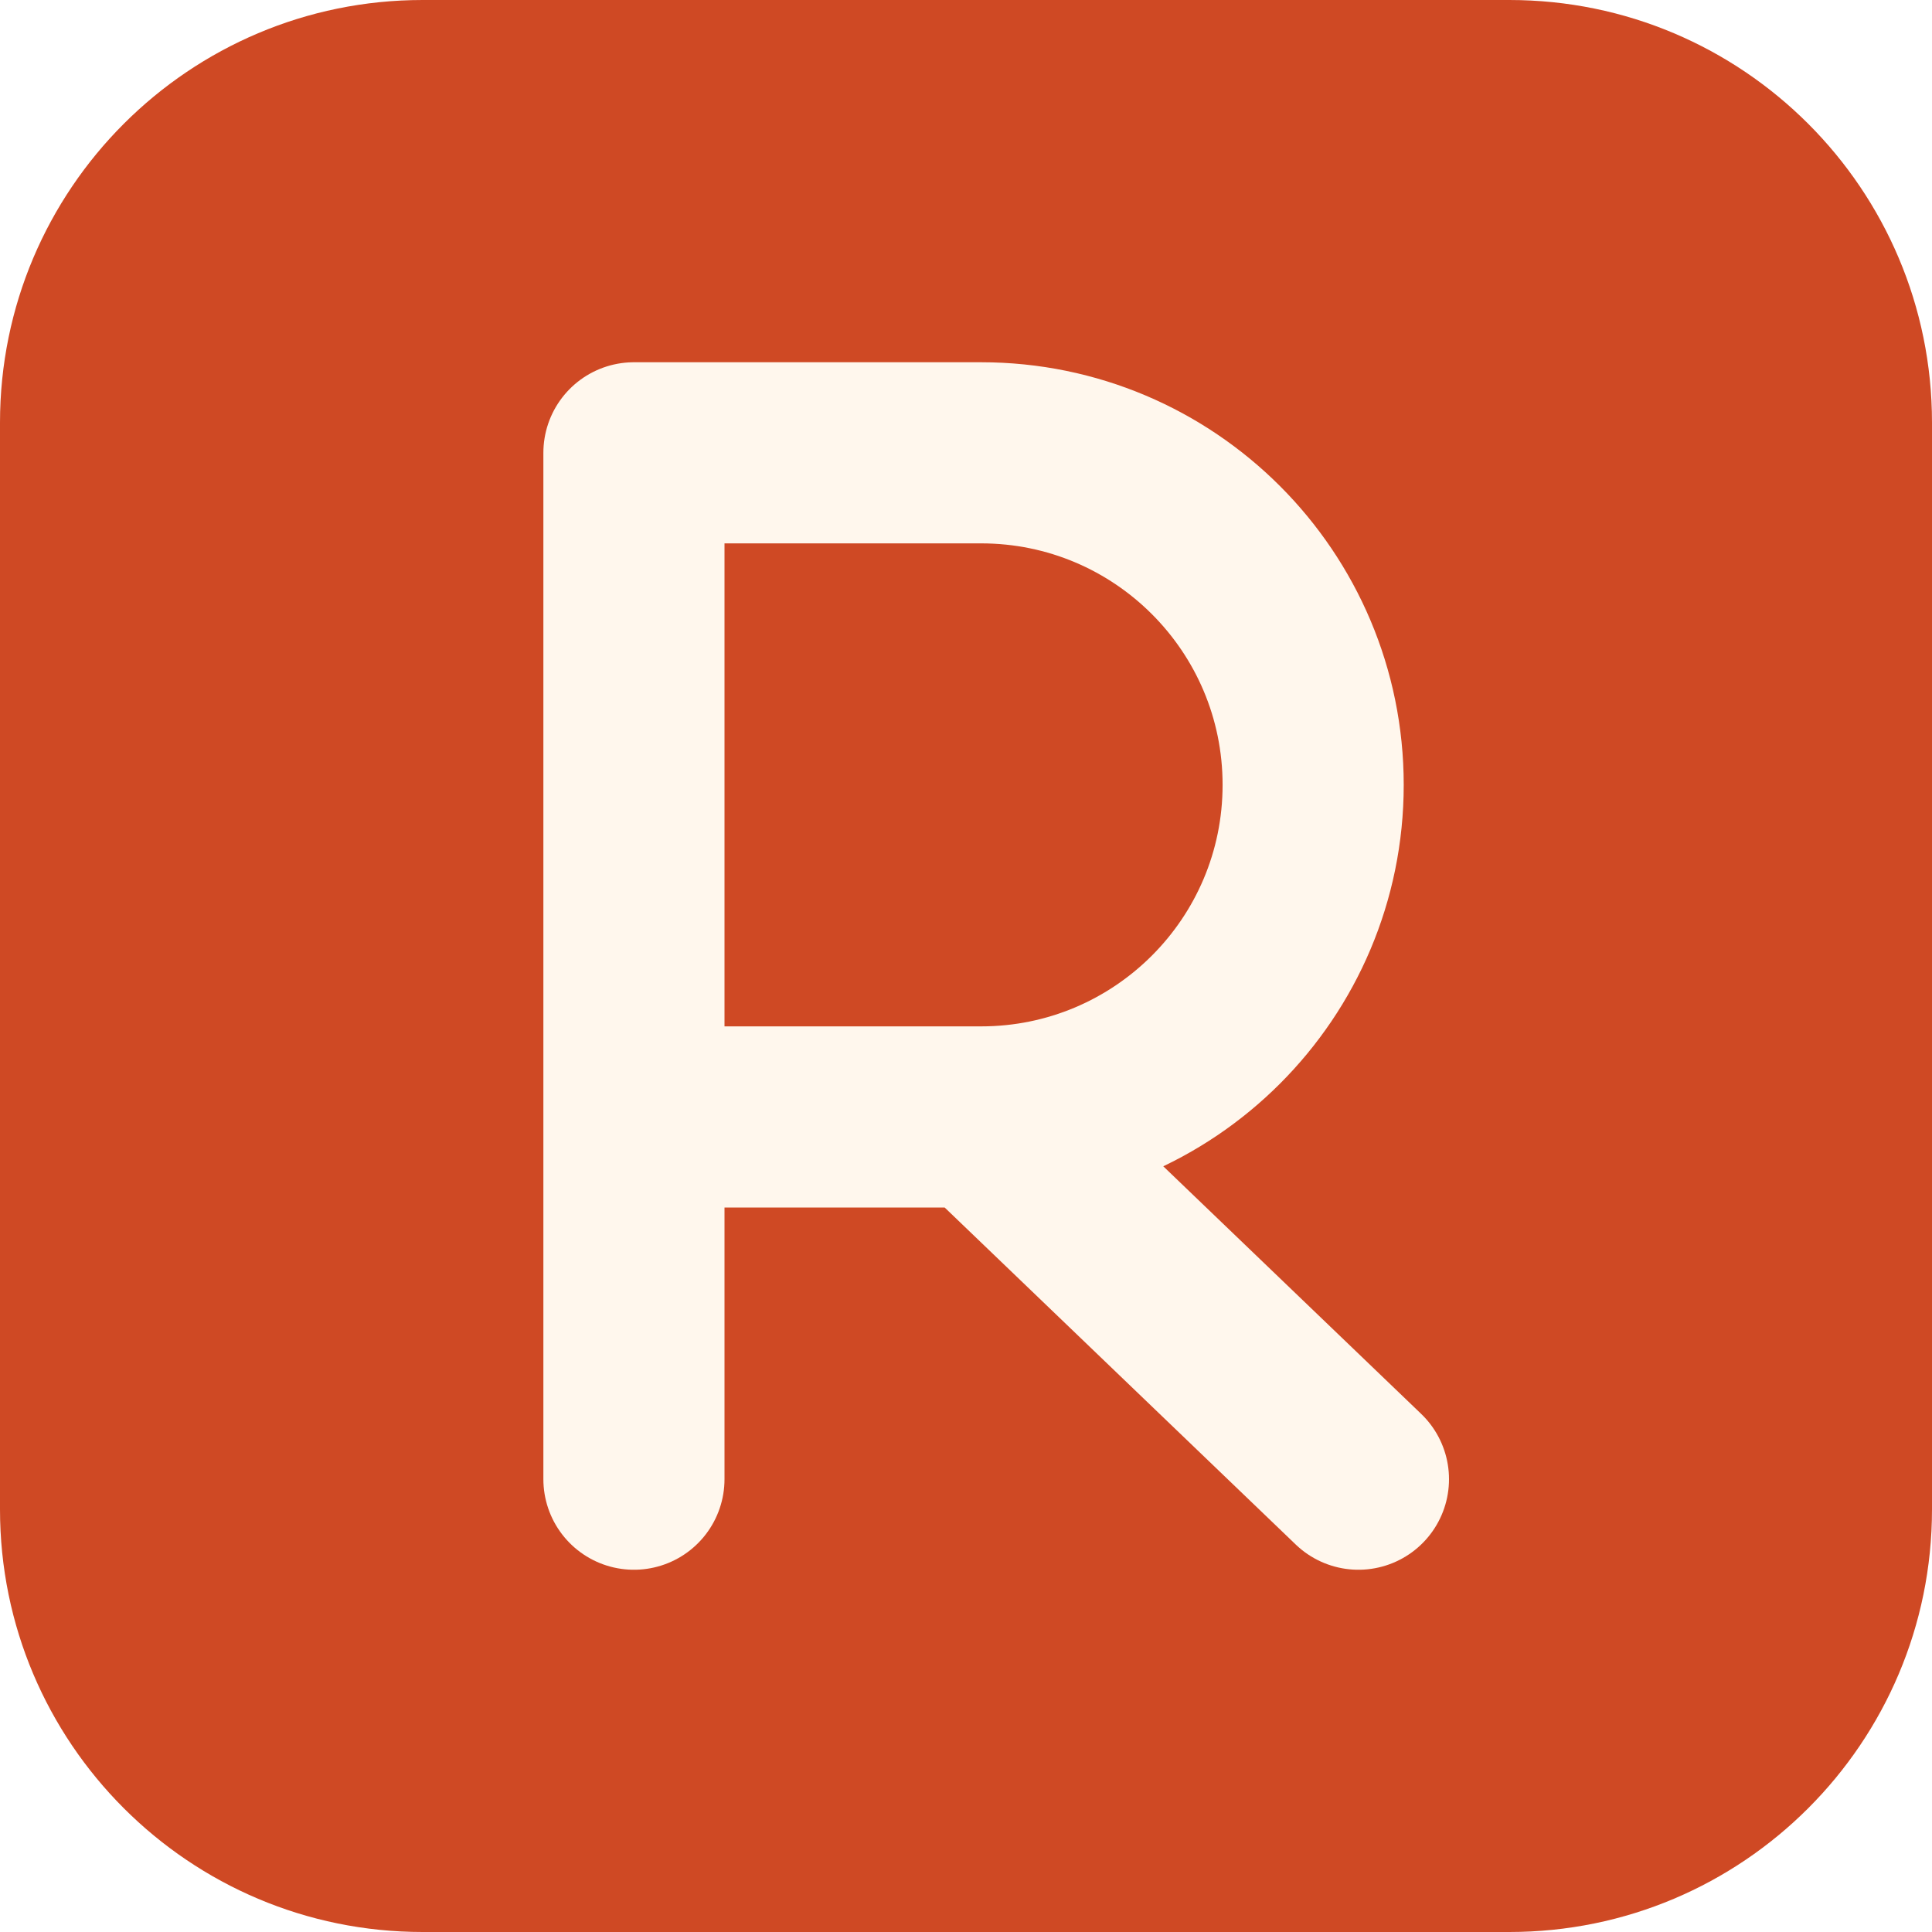
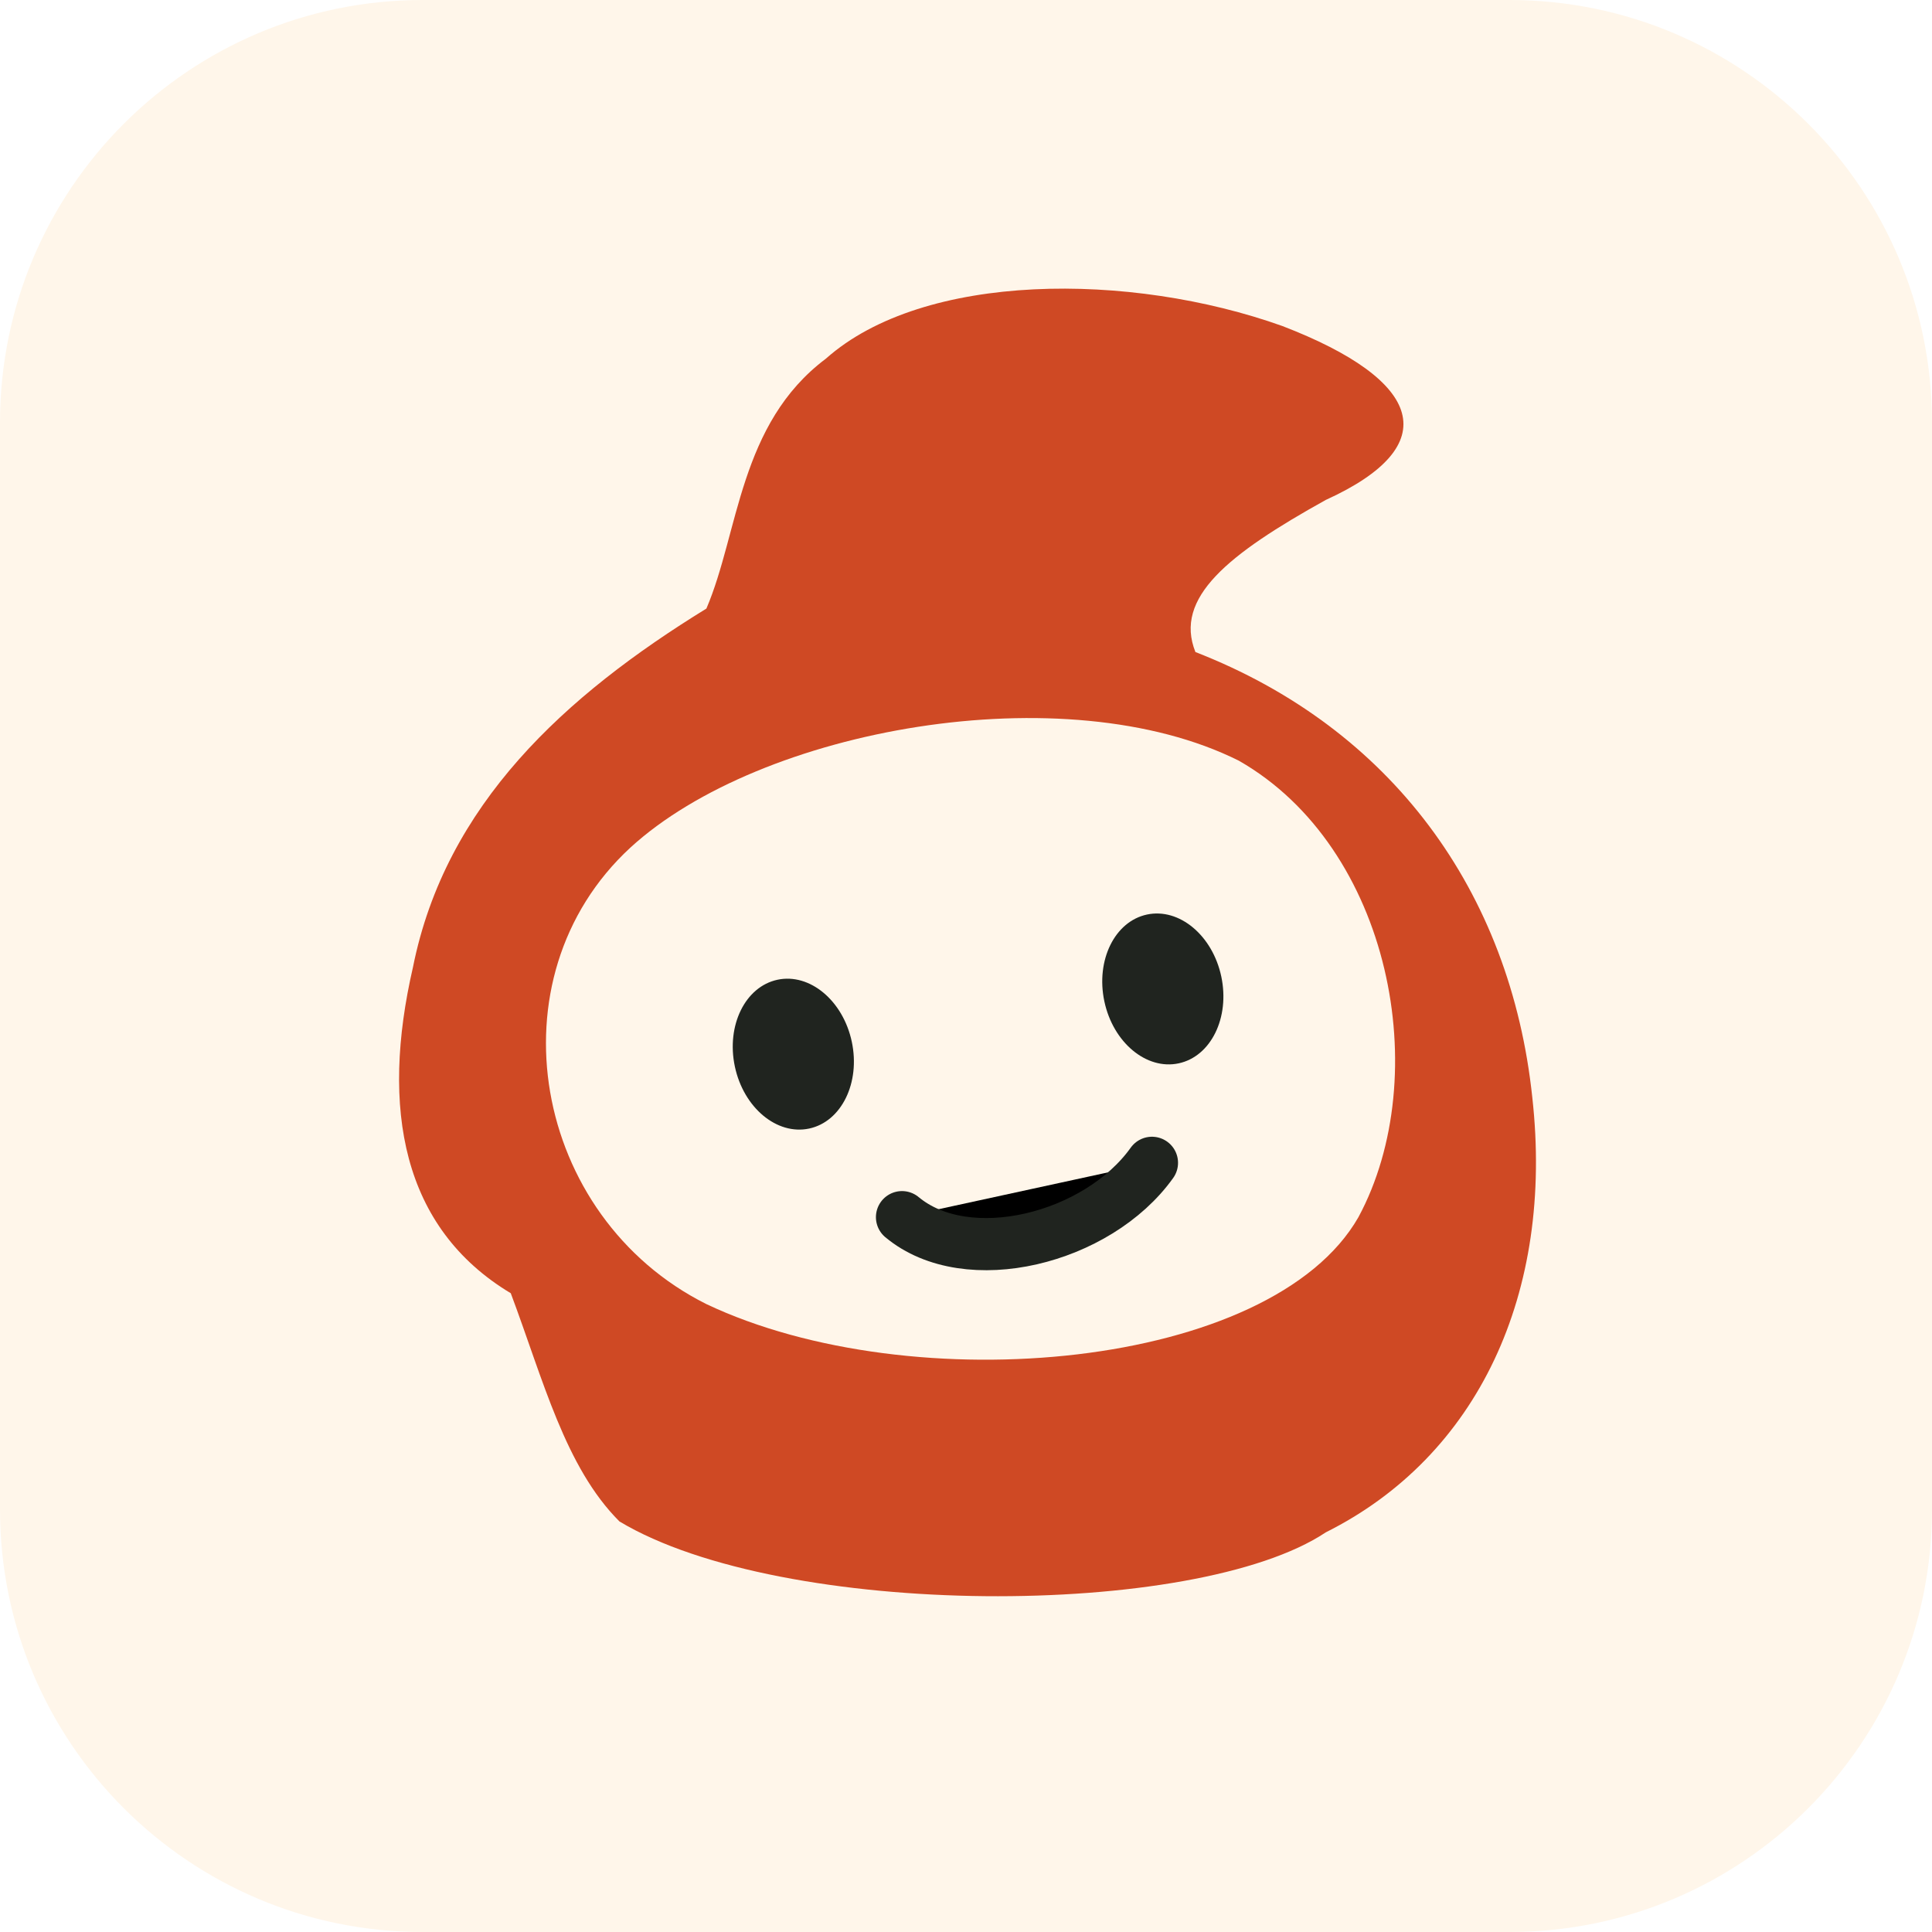
<svg xmlns="http://www.w3.org/2000/svg" width="1024" height="1024" viewBox="0 0 128 128">
-   <rect width="128" height="128" rx="28" fill="#CF4924" />
-   <path d="M42 98V30h23a22 22 0 0 1 0 44H42m23 0 25 24" fill="none" stroke="#FFF7ED" stroke-width="12" stroke-linecap="round" stroke-linejoin="round" />
+   <rect width="128" height="128" rx="28" fill="#FFF6EA" />
+   <g transform="translate(18 18) scale(.72)">
+     <path id="body-crest" d="M22 94C12 88 10 77 13 64C16 49 27 39 40 31C43 24 43 14 51 8C60 0 79 0 93 5C106 10 108 16 97 21C88 26 83 30 85 35C103 42 114 57 116 76C118 94 111 109 97 116C85 124 47 124 32 115C27 110 25 102 22 94Z" fill="#CF4924" />
+     <path id="cream-face" d="M33 53C45 42 73 37 89 45C103 53 107 74 100 87C92 101 59 104 40 95C24 87 20 65 33 53Z" fill="#FFF6EA" />
+     <ellipse id="left-eye" cx="48" cy="72" rx="5.5" ry="7" transform="rotate(-12 48 72)" fill="#20241F" />
+     <ellipse id="right-eye" cx="82" cy="66" rx="5.5" ry="7" transform="rotate(-12 82 66)" fill="#20241F" />
+     <path id="smile" d="M58 87C64 92 76 89 81 82" stroke="#20241F" stroke-width="4.8" stroke-linecap="round" />
+   </g>
</svg>
